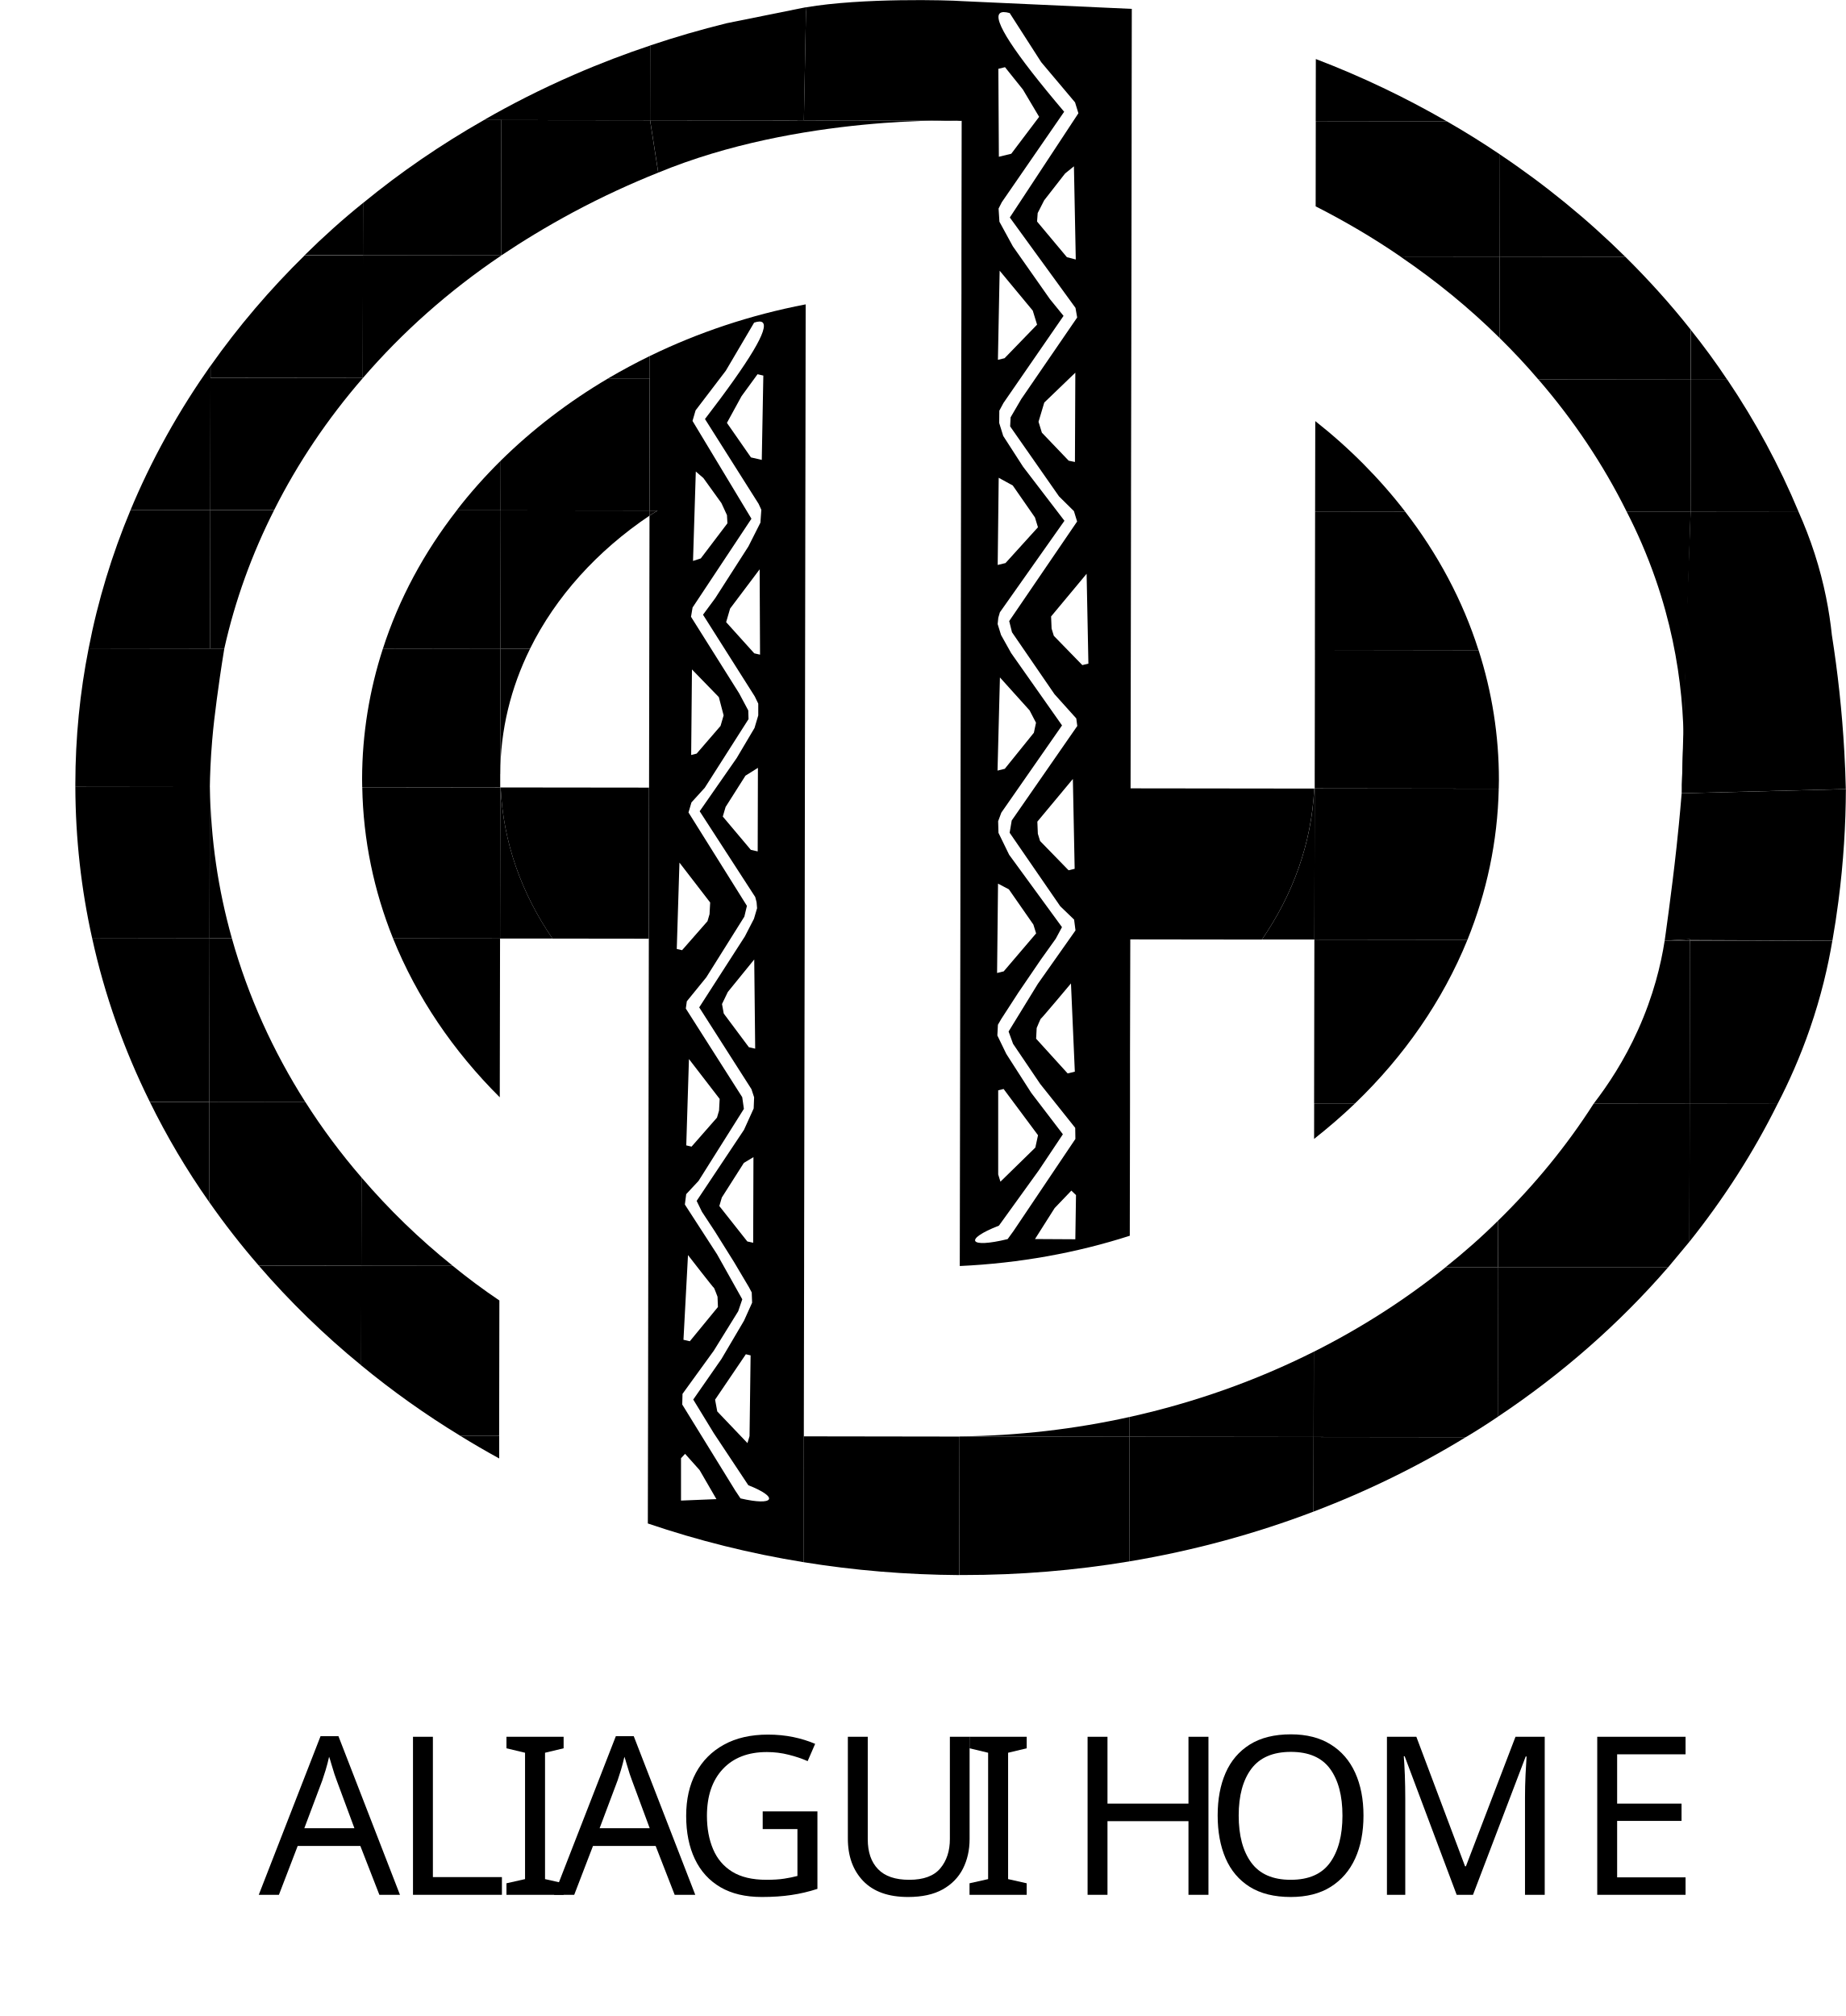
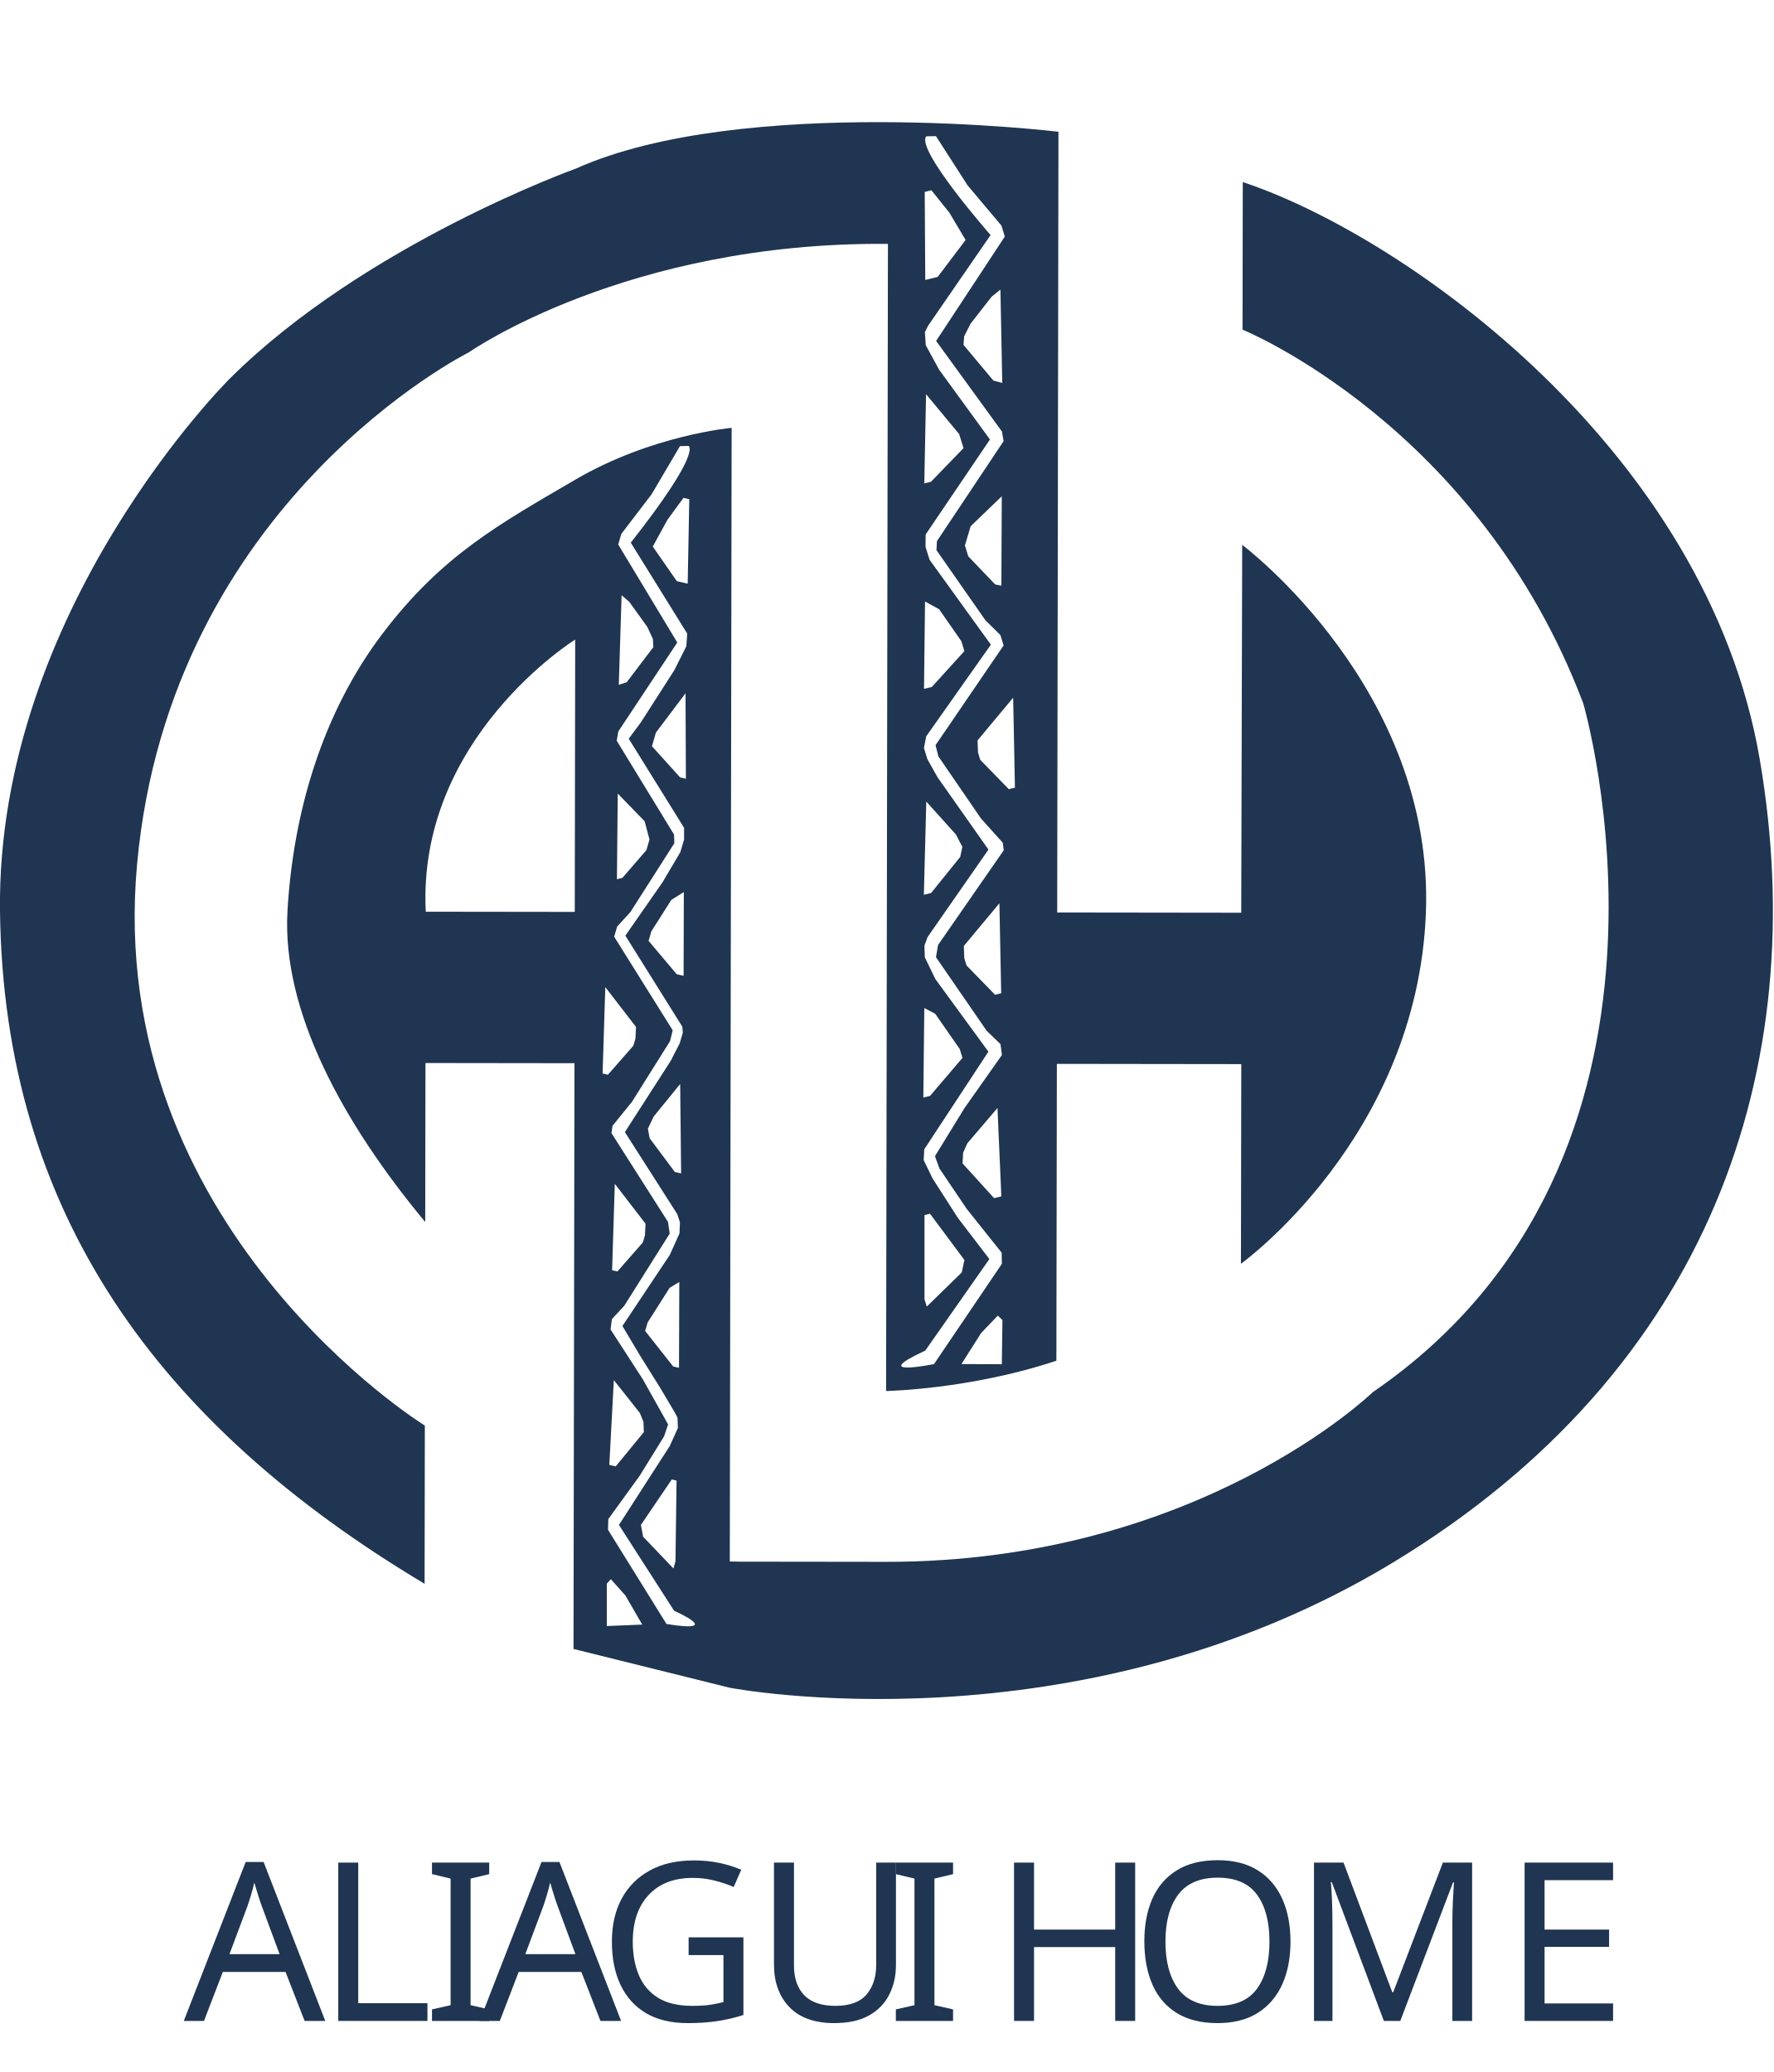
- <svg xmlns="http://www.w3.org/2000/svg" id="Calque_1" data-name="Calque 1" viewBox="0 0 330.48 360.98">
+ <svg xmlns="http://www.w3.org/2000/svg" id="Calque_2" data-name="Calque 2" viewBox="0 0 367.69 429.62">
  <defs>
    <style>
-       .cls-1, .cls-2 {
-         fill: #000;
-       }
- 
-       .cls-1, .cls-3, .cls-4 {
-         stroke-width: 0px;
-       }
- 
-       .cls-5 {
-         letter-spacing: .03em;
-       }
- 
-       .cls-6 {
+       .cls-1 {
        letter-spacing: -.01em;
      }

      .cls-2 {
-         font-family: Beyline-Regular, Beyline;
-         font-size: 39.63px;
+         letter-spacing: 0em;
      }

      .cls-3 {
-         fill: none;
+         letter-spacing: .03em;
+       }
+ 
+       .cls-4 {
+         stroke-width: 0px;
+       }
+ 
+       .cls-4, .cls-5 {
+         fill: #1f3552;
+       }
+ 
+       .cls-6 {
+         letter-spacing: -.03em;
      }

      .cls-7 {
-         letter-spacing: -.03em;
+         letter-spacing: -.05em;
      }

      .cls-8 {
+         letter-spacing: 0em;
+       }
+ 
+       .cls-9 {
        letter-spacing: -.01em;
      }

-       .cls-9 {
-         letter-spacing: -.05em;
+       .cls-5 {
+         font-family: Beyline-Regular, Beyline;
+         font-size: 45.97px;
      }

      .cls-10 {
        letter-spacing: -.03em;
      }

      .cls-11 {
-         letter-spacing: 0em;
-       }
- 
-       .cls-4 {
-         fill: #040202;
-       }
- 
-       .cls-12 {
-         letter-spacing: .03em;
-       }
- 
-       .cls-13 {
        letter-spacing: .03em;
      }
    </style>
  </defs>
-   <path class="cls-3" d="M117.73,91.43c.88-.57,1.78-1.11,2.69-1.64-.96.56-1.86,1.11-2.69,1.64Z" />
-   <path class="cls-3" d="M144.23,21.58c-.1,0-.3,0-.3,0-8.08-.01-19.46-.03-27.54-.03h0c9.28.01,18.56.02,27.84.04Z" />
-   <path class="cls-3" d="M122.48,88.64c.31-.17.6-.34.91-.5-.32.17-.6.33-.91.5Z" />
-   <path class="cls-3" d="M116.28,92.34c-9.36,6.3-16.77,14.49-21.4,23.86-3.41,6.91-5.29,14.47-5.31,22.4v2.39s.07,0,.07,0l26.56.03.04-24.8.04-23.89Z" />
-   <rect class="cls-4" x="109.71" y="14.85" width="13.39" transform="translate(101.37 131.22) rotate(-89.91)" />
-   <path class="cls-4" d="M302.57,168.42h25.51c-8.5-.03-17-.06-25.51-.1v.1Z" />
-   <path class="cls-4" d="M301.76,116.34c8.75-.86,17.49-1.72,26.24-2.58-8.75.86-17.49,1.72-26.24,2.58Z" />
-   <path class="cls-4" d="M302.54,183.88c0-5.96.02-12.6.02-14.88-.01,9.07-.03,18.15-.04,27.22,0-3.45.02-11.92.02-12.34Z" />
-   <path class="cls-4" d="M302.57,168.42v-.1c0-.09,0-.14,0-.14-3.1.17-4.52.24-4.52.24h0c1.5,0,3.01,0,4.51,0Z" />
-   <path class="cls-4" d="M143.93,21.58s0-.04,0-.06c-.36,0-.69,0-1.06,0-.06.02-.12.05-.18.07,2.75,0,5.47,0,7.69.01,5.4,0,10.48.02,14.39.03-1.87,0-3.95-.01-6.24-.02-4.86,0-9.73-.01-14.59-.02Z" />
-   <path class="cls-4" d="M167.98,21.62c1.33,0,4.21,0,4.21,0s-2.93,0-7.42-.02c1.14,0,2.23,0,3.22,0Z" />
-   <path class="cls-4" d="M117.73,91.43h-1.45s0,.91,0,.91c.47-.31.96-.62,1.45-.91Z" />
-   <path class="cls-4" d="M123.39,88.14c.36-.18.72-.37,1.08-.55-.36.18-.72.37-1.08.55Z" />
-   <path class="cls-4" d="M120.42,89.79c.65-.38,1.35-.76,2.06-1.14-.69.38-1.38.75-2.06,1.14Z" />
  <g>
-     <path class="cls-1" d="M116.33,63.75v4c-.02,7.89-.03,15.79-.04,23.68h1.45c-.49.29-.98.6-1.45.92l-.04,23.89-.04,24.8-.04,27.05-.03,16.87-.02,12.45-.03,17.89-.02,11.41-.03,20.28-.02,10.16-.03,15.64c8.92,3.03,18.26,5.38,27.89,6.93l.04-22.53v-2.27s.05-28.18.05-28.18v-2.14s.05-27.16.05-27.16v-.79s.05-28.53.05-28.53l.04-27.05.04-24.8.04-24.8.02-10.75.02-12.93.02-13.29c-9.93,1.9-19.31,5.06-27.91,9.25ZM124.57,84.42l1.37,1.18,3.23,4.49.99,2.15.08,1.46-4.77,6.29-1.39.45.5-16.01ZM123.89,119.87l4.81,4.95.86,3.27-.55,1.89-4.28,4.96-.98.25.14-15.33ZM121.66,154.47l5.49,7.13-.11,2.09-.37,1.26-4.55,5.19-.95-.22.48-15.44ZM123.36,189.64l5.49,7.13-.11,2.09-.37,1.26-4.55,5.19-.95-.22.48-15.44ZM123.18,224.73s4.62,5.96,4.64,5.87.65,1.59.65,1.59l.07,1.84-5.03,6.13-1.14-.26.81-15.17ZM121.93,268.69v-7.58s.73-.79.73-.79l2.59,2.9,3.02,5.21-6.34.26ZM134.2,257.14l-.37,1.26-5.41-5.67-.39-2.11,5.51-8.13.85.2-.19,14.45ZM134.84,222.53l-1.04-.24-5.01-6.34.45-1.53,3.94-6.19,1.72-1.04-.05,15.35ZM134.08,187.51l-4.5-6.03-.31-1.7,1.04-2.16,4.73-5.82.17,15.97-1.14-.26ZM135.66,152.45l-1.23-.28-5.02-5.96.5-1.71,3.56-5.61,2.23-1.4-.04,14.97ZM136.08,117.22l-1.04-.24-5.03-5.58.71-2.43,5.29-7.03.07,15.28ZM136.17,93.54l-2.17,4.3-5.95,9.28-2.18,2.95,9.26,14.62.63,1.3v2.11s-.67,2.25-.67,2.25l-3.2,5.4-6.62,9.51,9.95,15.36.24.92.09,1.08-.56,1.9-1.63,3.16-8.17,12.7,9.35,14.64.48,1.46-.08,2-1.73,3.82-8.48,12.73.95,1.95,2.31,3.51,3.44,5.5,2.64,4.45.52.98.07,1.84-1.45,3.22-4.03,6.84-5.06,7.28,3.69,6.04,6.17,9.3c5.6,2.2,4.67,3.78-1.4,2.36l-.91-1.36-9.52-15.45.05-1.91,5.6-7.73,4.37-7.06.73-2.14-4.51-8.05-5.77-8.92.24-1.86,2.21-2.37,8.12-12.9-.3-2.09-10.1-15.87.18-1.3,3.48-4.28,6.82-10.88.46-1.93-10.46-16.72.53-1.8,2.38-2.62,7.84-12.3-.05-1.55-1.63-3.06-8.62-13.71.28-1.66,10.54-15.9-10.55-17.51.55-1.89,5.41-7.1,5.07-8.61c.75-.25,1.25-.26,1.52-.03,1.19,1.03-2.25,6.79-10.32,17.29l9.6,15.18.49,1.07-.16,2.27ZM136.39,82.35l-1.94-.45-4.3-6.18,2.61-4.77,2.87-3.94,1.04.24-.28,15.1Z" />
    <g>
-       <path class="cls-1" d="M143.91,257.19l-.04,22.53c9.04,1.47,18.36,2.25,27.89,2.31l.04-24.8-27.9-.04Z" />
-       <path class="cls-1" d="M89.61,116.2l-.04,22.41c.01-7.93,1.9-15.49,5.31-22.4h-5.27Z" />
-       <path class="cls-1" d="M116.28,92.34v-.92s-26.63-.03-26.63-.03l-.04,24.8h5.27c4.63-9.36,12.04-17.55,21.4-23.85Z" />
-       <path class="cls-1" d="M116.33,63.75c-2.55,1.25-5.02,2.58-7.43,3.99h7.43s0-3.99,0-3.99Z" />
-       <path class="cls-1" d="M89.66,82.48c-2.84,2.81-5.49,5.78-7.89,8.9h7.87s.01-8.9.01-8.9Z" />
-       <path class="cls-1" d="M235.34,168.24l.04-27.05h-.07c-.46,9.81-3.83,19.01-9.37,27.04h9.39Z" />
-       <path class="cls-1" d="M235.28,203.93c2.56-2.02,5.02-4.14,7.34-6.36h-7.33s-.01,6.36-.01,6.36Z" />
-       <g>
-         <path class="cls-1" d="M268.24,218.55c-2.96,2.93-6.12,5.72-9.41,8.34h9.39s.01-8.34.01-8.34Z" />
-         <path class="cls-1" d="M235.17,270.67c9.61-3.65,18.73-8.12,27.26-13.33l-27.24-.03-.02,13.37Z" />
-         <g>
-           <path class="cls-1" d="M202.24,253.72c-9.77,2.17-19.96,3.37-30.43,3.48v.02s30.43.04,30.43.04v-3.54Z" />
-           <path class="cls-1" d="M309.26,68c-2.03-3.06-4.21-6.02-6.52-8.92v8.91s6.52,0,6.52,0Z" />
-           <path class="cls-1" d="M235.2,257.3l.02-15.26c-10.22,5.13-21.28,9.09-32.98,11.68v3.54s32.95.04,32.95.04Z" />
-           <path class="cls-1" d="M268.18,253.68c11.47-7.65,21.72-16.65,30.47-26.74h0s-30.43-.04-30.43-.04l-.04,26.78Z" />
-           <path class="cls-1" d="M302.48,222.34c6.15-7.7,11.46-15.96,15.78-24.68h0l-15.74-.02-.04,24.7Z" />
-           <path class="cls-1" d="M268.24,218.55h0s0,0,0,0v8.35s30.41.04,30.41.04l3.83-4.6.04-24.7-17.19-.02c-4.81,7.53-10.56,14.54-17.09,20.93Z" />
-           <rect class="cls-1" x="264.06" y="222.72" width="8.35" height="0" transform="translate(45.08 490.6) rotate(-89.91)" />
-           <path class="cls-1" d="M302.56,169c0,2.28-.01,8.92-.02,14.88,0,.42-.01,8.9-.02,12.34v1.42h0l15.74.02c2.01-3.87,4.03-8.37,5.79-13.47,2-5.78,3.24-11.11,4.02-15.75h-25.51c0,.18,0,.37,0,.56Z" />
-           <path class="cls-1" d="M301.09,142.05c-.34,4.17-.69,7.52-.92,9.65-.9,8.28-2.12,16.72-2.12,16.72h0s1.42-.08,4.52-.24c0,0,0,.06,0,.14,8.5.04,17,.08,25.51.11.4-2.27.76-4.61,1.07-7.01.93-7.12,1.32-13.85,1.34-20.12-9.8.25-19.6.5-29.39.75Z" />
-           <path class="cls-1" d="M330.21,134.56c-.41-7.32-1.19-14.27-2.22-20.81-8.7-.31-17.4-.62-26.1-.93-.27,9.74-.53,19.48-.8,29.22,9.8-.25,19.6-.5,29.39-.75-.05-2.21-.14-4.46-.27-6.74Z" />
-           <path class="cls-1" d="M291.26,91.65h0c1.87,3.64,3.65,7.68,5.18,12.11,5.15,14.87,5.51,28.32,4.65,38.29.53-16.79,1.07-33.59,1.6-50.39h-11.43Z" />
-           <path class="cls-1" d="M327.99,113.76c-.45-4.28-1.35-9.24-3.09-14.62-.87-2.7-1.85-5.18-2.86-7.45l-19.35-.02c-.31,8.22-.62,16.45-.93,24.67h0s25.94-2.55,26.24-2.58Z" />
-           <path class="cls-1" d="M302.69,91.66l19.35.02h0c-3.45-8.29-7.73-16.21-12.77-23.69h-6.54s-.04,23.67-.04,23.67Z" />
-           <path class="cls-1" d="M302.69,91.66l.04-23.68-27.29-.03c6.29,7.28,11.62,15.22,15.82,23.7h11.43Z" />
-           <path class="cls-1" d="M302.74,59.07c-3.62-4.59-7.55-8.94-11.74-13.09l-22.49-.03-.02,14.56c2.43,2.4,4.77,4.88,6.94,7.44l27.29.03v-8.91Z" />
-           <path class="cls-1" d="M291,45.98c-6.81-6.73-14.34-12.89-22.46-18.33l-.03,18.3,22.49.03Z" />
-           <path class="cls-1" d="M250.71,45.93c6.41,4.36,12.38,9.24,17.78,14.58l.02-14.56-17.8-.02Z" />
-           <path class="cls-1" d="M235.59,10.57l-.02,11.12,23.45.03c-7.42-4.28-15.24-8.02-23.43-11.15Z" />
-           <path class="cls-1" d="M268.55,27.65c-3.09-2.09-6.27-4.07-9.52-5.93l-23.45-.03-.02,15.26c5.29,2.69,10.37,5.68,15.16,8.97l17.8.02.03-18.3Z" />
-           <path class="cls-1" d="M268.23,226.9h-9.39c-7.2,5.79-15.1,10.86-23.61,15.14l-.02,15.26,27.24.03c1.95-1.16,3.87-2.39,5.75-3.66l.04-26.78h0Z" />
-           <path class="cls-1" d="M202.24,257.26l-.04,22.32c11.48-1.92,22.52-4.93,32.97-8.91l.02-13.37-32.96-.04Z" />
-           <path class="cls-1" d="M171.81,257.22l-.04,24.8h.63c10.19.01,20.15-.83,29.8-2.44l.04-22.32-30.43-.04Z" />
-           <path class="cls-1" d="M302.56,169v-.58c-1.5,0-3.01,0-4.51,0h0c-.67,4.31-2.01,9.87-4.78,16.01-2.46,5.46-5.37,9.86-7.94,13.19l17.19.02v-1.42c.02-9.07.03-18.15.05-27.22Z" />
-         </g>
-       </g>
-       <path class="cls-1" d="M235.29,197.56h7.33c8.77-8.43,15.68-18.36,20.12-29.29l-27.41-.03-.05,29.32Z" />
-       <path class="cls-1" d="M268.37,139.71c.01-8.06-1.26-15.87-3.64-23.29l-29.3-.04-.04,22.41v2.39s32.95.04,32.95.04c.02-.5.03-1.02.03-1.52Z" />
-       <path class="cls-1" d="M235.49,75.4l-.03,16.18,16.12.02c-4.58-5.94-9.98-11.38-16.09-16.2Z" />
-       <path class="cls-1" d="M251.58,91.6l-16.12-.02-.04,24.8,29.3.04c-2.84-8.94-7.33-17.29-13.15-24.82Z" />
-       <path class="cls-1" d="M262.74,168.27c3.43-8.49,5.39-17.57,5.6-27.04l-32.96-.04-.04,27.05,27.41.03Z" />
-       <path class="cls-1" d="M89.57,141l-.04,27.05h9.39c-5.52-8.03-8.85-17.24-9.28-27.05h-.07Z" />
-       <path class="cls-1" d="M89.64,141c.43,9.81,3.76,19.02,9.28,27.06l17.24.02.04-27.05-26.56-.03Z" />
-       <path class="cls-1" d="M116.28,91.43c.01-7.89.03-15.79.04-23.68h-7.43c-7.1,4.19-13.58,9.16-19.23,14.73v8.91s26.62.03,26.62.03Z" />
-       <path class="cls-1" d="M89.65,91.39h-7.87c-5.84,7.5-10.36,15.85-13.23,24.78l21.06.03.04-24.8Z" />
-       <path class="cls-1" d="M89.57,138.6l.04-22.41-21.06-.03c-2.4,7.41-3.7,15.22-3.72,23.28,0,.5,0,1.02.02,1.52l24.71.03v-2.39Z" />
-       <path class="cls-1" d="M64.86,140.97c.17,9.48,2.1,18.56,5.51,27.06l19.16.02.04-27.05-24.71-.03Z" />
-       <path class="cls-1" d="M89.48,196.48l.05-28.43-19.16-.02c4.25,10.54,10.79,20.17,19.11,28.45Z" />
-       <path class="cls-1" d="M202.42,141.14l.04-24.8.04-24.8v-2.89s.04-20.78.04-20.78l.02-9.87.02-12.12.03-20.68v-3.19s0-.35,0-.35c0-2.14.02-12.84.03-20.07l-30.43-1.39c-2.32-.18-17.83-.61-27.9,1.11-.13,6.76,23.31,20.31,27.87,20.32l-.04,24.22v6.66s-.04,15.33-.04,15.33l-.02,11.52-.02,12.16-.04,24.8-.04,24.8-.04,27.05-.05,29.32c-.02,9.73-.03,19.46-.05,29.2,10.66-.49,20.9-2.35,30.44-5.42l.04-23.74v-8.64s.05-20.68.05-20.68l23.56.03c5.54-8.03,8.91-17.23,9.37-27.04l-32.89-.04ZM192.4,155.57l-1.08.26-5.1-5.24-.4-1.3-.09-2.17,6.36-7.64.32,16.09ZM194.86,118.83l-1.08.26-5.1-5.24-.4-1.3-.09-2.17,6.36-7.64.32,16.09ZM192.46,82.72l-1.12-.23-4.8-5.02-.6-1.95,1.03-3.44,5.56-5.35-.07,15.98ZM192.6,46.46l-1.58-.41-5.34-6.38.11-1.52,1.16-2.28,3.75-4.81,1.58-1.28.33,16.68ZM178.75,12.32l1.19-.29,3.21,4.01,2.9,4.88-4.99,6.61-2.22.54-.09-15.74ZM178.99,48.48l5.92,7.14.77,2.51-5.82,6.01-1.19.29.31-15.94ZM178.81,85.55l2.52,1.38,3.97,5.72.54,1.76-5.81,6.41-1.4.34.18-15.61ZM179.04,121.31l5.3,5.89,1.15,2.21-.38,1.79-5.21,6.46-1.3.32.43-16.67ZM178.69,158.22l1.94,1.02,4.39,6.31.49,1.58-5.8,6.8-1.19.29.17-16.01ZM178.72,195.23l.97-.24,6.16,8.28-.48,2.21-6.25,6.11-.4-1.3v-15.07ZM192.53,221.9l-7.22-.04,3.52-5.55,2.99-3.12.83.8-.12,7.91ZM191.15,192.2l-5.64-6.21.1-1.92s.73-1.77.76-1.68c.03.09,5.38-6.3,5.38-6.3l.69,15.8-1.3.32ZM185.84,176.13l-5.26,8.57.8,2.2,4.87,7.2,6.26,7.85.03,1.99-11.07,16.47-1.06,1.46c-6.93,1.7-7.97.09-1.56-2.41l7.16-9.93,4.29-6.43-5.65-7.4-4.48-6.99-1.6-3.3.1-1.92.61-1.05,3.07-4.74,4-5.87,2.68-3.75,1.11-2.07-9.46-12.96-1.91-3.92-.06-2.08.57-1.54,10.87-15.62-9.11-12.95-1.81-3.24-.61-1.96.12-1.13.28-.97,11.56-16.39-7.4-9.67-3.56-5.52-.72-2.32.02-2.2.74-1.38,10.76-15.6-2.44-3-6.64-9.46-2.4-4.4-.15-2.36.58-1.14,11.16-16.19c-9.03-10.65-12.86-16.54-11.49-17.65.31-.25.89-.26,1.74-.02l5.64,8.79,6.06,7.2.6,1.95-12.28,18.66,11.76,16.19.3,1.72-10.02,14.62-1.9,3.26-.08,1.62,8.75,12.53,2.67,2.64.57,1.86-12.16,17.83.5,2,7.61,11.09,3.9,4.34.18,1.35-11.74,16.93-.37,2.19,9.06,13.16,2.48,2.39.25,1.94-6.71,9.52Z" />
-       <g>
-         <path class="cls-1" d="M89.38,261.14v-4.02s-6.93,0-6.93,0c2.27,1.4,4.56,2.73,6.93,4.03Z" />
-         <path class="cls-1" d="M65,36.34c-3.66,2.95-7.13,6.07-10.44,9.34h10.42s.02-9.34.02-9.34Z" />
-         <path class="cls-1" d="M41.51,167.99c-2.45-8.69-3.79-17.73-3.92-27.06h-.02s-.04,27.05-.04,27.05h3.98Z" />
-         <path class="cls-1" d="M26.82,197.29c3.06,6.23,6.61,12.23,10.63,17.94l.03-17.93h-10.66Z" />
-         <path class="cls-1" d="M37.48,197.31l17.19.02c-5.79-9.11-10.25-18.94-13.16-29.34h-3.98s-.05,29.32-.05,29.32Z" />
-         <path class="cls-1" d="M81.07,226.66c-5.99-4.8-11.46-10.11-16.35-15.83l-.03,15.81,16.37.02Z" />
-         <path class="cls-1" d="M116.39,21.54l.02-13.39c-4.29,1.43-8.88,3.16-13.68,5.25-6.07,2.64-11.43,5.41-16.11,8.1h3.14s26.63.04,26.63.04Z" />
-         <path class="cls-1" d="M64.95,67.69l.04-21.99h-10.42c-6.24,6.12-11.9,12.76-16.87,19.81v2.14s27.26.03,27.26.03Z" />
-         <path class="cls-1" d="M64.95,67.69h.02c7.11-8.26,15.44-15.64,24.75-21.92v-.04s-24.74-.03-24.74-.03l-.04,21.99Z" />
-         <path class="cls-1" d="M37.65,91.33h11.43c4.23-8.43,9.58-16.36,15.87-23.62v-.02s-27.27-.03-27.27-.03l-.04,23.68Z" />
-         <path class="cls-1" d="M37.61,116.13h2.55c1.93-8.64,4.95-16.94,8.92-24.79h-11.43s-.04,24.79-.04,24.79Z" />
-         <path class="cls-1" d="M37.68,67.65v-2.14c-2.61,3.71-5.31,7.91-7.91,12.6-2.59,4.67-4.69,9.11-6.39,13.2l14.27.02.04-23.68Z" />
-         <path class="cls-1" d="M37.65,91.33l-14.27-.02c-3.32,7.95-5.86,16.24-7.51,24.79l21.74.03.04-24.8Z" />
-         <path class="cls-1" d="M40.16,116.13h-2.55s-21.74-.03-21.74-.03c-1.56,7.87-2.37,15.97-2.38,24.24v.56s24.08.03,24.08.03c.03-2.07.13-4.94.42-8.37.23-2.67.48-4.68.81-7.22.31-2.36.75-5.5,1.36-9.21Z" />
-         <path class="cls-1" d="M37.57,140.93l-24.08-.03c.03,9.25,1.05,18.31,3,27.06l21.03.03.04-27.05Z" />
-         <path class="cls-1" d="M37.52,167.98l-21.03-.03c2.23,10.23,5.73,20.04,10.33,29.33h10.66s.05-29.31.05-29.31Z" />
-         <path class="cls-1" d="M64.72,210.83c-3.69-4.27-7.06-8.8-10.05-13.51l-17.19-.02-.03,17.93c2.76,3.94,5.7,7.73,8.88,11.38l18.36.02.03-15.81Z" />
-         <path class="cls-1" d="M46.33,226.62c5.52,6.4,11.65,12.38,18.34,17.85l.03-17.83-18.36-.02Z" />
-         <path class="cls-1" d="M64.69,226.64l-.03,17.83c5.57,4.59,11.51,8.82,17.78,12.64h6.93s.04-24.25.04-24.25c-2.88-1.94-5.66-4.01-8.35-6.2l-16.37-.02Z" />
-         <path class="cls-1" d="M116.39,21.54l-26.63-.03-.04,24.22h.05c3.79-2.54,8.06-5.15,12.8-7.7,5.41-2.9,10.56-5.23,15.28-7.12-.49-3.12-.98-6.25-1.46-9.37Z" />
-         <path class="cls-1" d="M89.72,45.73l.04-24.22h-3.14c-7.69,4.38-14.94,9.35-21.62,14.84l-.02,9.35,24.74.03Z" />
-         <path class="cls-1" d="M116.39,21.54c9.18,0,18.36.02,27.54.03,0,0,.3,0,.3,0,0,0-.1,0-.3,0,.13-6.76.26-13.52.39-20.28l-14.22,2.87c-4.66,1.15-9.23,2.48-13.69,3.98l-.02,13.39Z" />
-         <path class="cls-1" d="M172.19,21.61s-29.1-1.14-54.33,9.3l-1.46-9.37,55.8.07Z" />
-         <polygon class="cls-1" points="172.19 21.61 144.32 1.29 143.93 21.58 172.19 21.61" />
-       </g>
+       <path class="cls-4" d="M257.51,112.95l-.2,76.3-38.15-.05.26-161.88s-65.47-7.86-100.02,7.63c0,0-43.73,15.66-71.74,43.53C47.65,78.48-.76,126.42,0,188.93c.77,62.51,32.8,106.47,88.02,139.46l.05-32.8s-66.49-41.05-59.66-116.33c6.83-75.28,68.74-106.18,68.74-106.18,0,0,32.77-23.01,86.92-22.51l-.38,237.85s17.38-.31,35.3-6.28l.1-61.55,38.23.05-.07,41.4s36.52-26.22,38.34-72.73c1.82-46.51-38.1-76.35-38.1-76.35ZM191.97,81.73l6.87,8.28.9,2.91-6.75,6.97-1.38.34.36-18.49ZM191.76,124.72l2.92,1.6,4.61,6.63.63,2.05-6.74,7.43-1.63.4.21-18.11ZM191.62,209.01l2.25,1.19,5.09,7.32.56,1.83-6.73,7.89-1.38.34.2-18.57ZM191.52,185.54l.5-19.34,6.15,6.83,1.33,2.57-.44,2.07-6.04,7.49-1.5.37ZM207.68,282.87l-8.37-.04,4.08-6.43,3.46-3.62.96.92-.13,9.18ZM194.46,195.94l-.43,2.53,10.51,15.26,2.87,2.77.29,2.25-7.78,11.04-6.1,9.94.93,2.55,5.64,8.36,7.26,9.1.04,2.31-14.07,20.79s-13.99,2.83-1.81-2.8l13.29-18.98-6.56-8.58-5.2-8.11-1.86-3.83.12-2.23,13.3-20.25-10.98-15.03-2.21-4.56-.07-2.41.66-1.78,12.61-18.12-10.57-15.02-2.1-3.75-.7-2.28.46-2.43,13.41-19.01-12.71-17.61-.84-2.69.03-2.55,13.33-19.69-10.52-14.45-2.79-5.1-.17-2.74.67-1.32,12.94-18.78s-15.61-17.77-13.33-20.48l2.01-.03,6.55,10.2,7.03,8.36.69,2.26-14.24,21.64,13.64,18.78.35,2-13.82,20.73-.1,1.87,10.15,14.54,3.1,3.06.67,2.16-14.11,20.68.59,2.32,8.82,12.87,4.52,5.03.21,1.57-13.62,19.64ZM207.53,205.95l-1.25.31-5.92-6.08-.46-1.51-.1-2.52,7.38-8.86.37,18.66ZM207.58,248.06l-1.5.37-6.54-7.2.12-2.23.88-1.95,6.24-7.31.8,18.32ZM191.66,251.94l1.13-.28,7.14,9.6-.56,2.57-7.25,7.09-.47-1.51v-17.48ZM191.7,39.79l1.38-.34,3.73,4.65,3.36,5.66-5.79,7.66-2.57.63-.11-18.26ZM207.76,79.39l-1.83-.48-6.19-7.4.13-1.77,1.34-2.64,4.35-5.57,1.83-1.49.38,19.35ZM207.67,102.9l-.08,18.54-1.29-.26-5.57-5.82-.7-2.26,1.19-3.99,6.44-6.2ZM209.13,163.63l-5.92-6.08-.46-1.51-.1-2.52,7.38-8.86.37,18.66-1.25.31Z" />
+       <path class="cls-4" d="M151.29,323.81l.38-235.1s-16.56,1.48-32.38,10.73c-15.82,9.25-27.75,15.75-40.07,32.05-12.33,16.3-18.47,36.92-19.63,57.51-1.16,20.59,11.44,43.77,28.56,64.38l.05-32.97,30.89.04-.2,121.45,32.35,8.04s40.85-23.82.04-26.14ZM119.15,189.08l-30.89-.04c-1.81-36.07,30.98-56.43,30.98-56.43l-.09,56.47ZM125.48,204.67l6.37,8.27-.12,2.42-.43,1.46-5.28,6.02-1.1-.25.56-17.91ZM125.79,337.16v-8.8s.85-.92.85-.92l3,3.37,3.5,6.04-7.35.3ZM138.14,336.69l-12.1-19.5.06-2.21,6.49-8.96,5.07-8.19.84-2.48-5.23-9.34-6.7-10.35.28-2.16,2.56-2.75,9.42-14.97-.35-2.42-11.72-18.41.21-1.51,4.03-4.97,7.91-12.61.54-2.24-12.13-19.4.61-2.09,2.76-3.03,9.1-14.26-.06-1.8-11.88-19.45.33-1.93,12.22-18.44-12.24-20.32.64-2.19,6.28-8.23,5.88-9.98,1.77-.04s3.01,1.03-11.97,20.06l11.7,18.85-.18,2.63-2.51,4.99-6.9,10.76-2.53,3.42,11.47,18.47v2.45s-.78,2.61-.78,2.61l-3.71,6.27-7.68,11.03,11.81,18.88.1,1.25-.65,2.21-1.89,3.67-9.47,14.73,10.85,16.99.56,1.69-.09,2.32-2,4.44-9.83,14.76,3.77,6.33,3.99,6.38,3.06,5.16.6,1.14.08,2.13-1.68,3.73-10.54,16.38,11.43,17.79s10.73,4.73-1.62,2.74ZM126.31,303.76l.94-17.6,5.39,6.81.75,1.84.08,2.13-5.83,7.11-1.32-.3ZM126.89,263.37l.56-17.91,6.37,8.27-.12,2.42-.43,1.46-5.28,6.02-1.1-.25ZM127.89,182.32l.17-17.78,5.58,5.75,1,3.79-.64,2.19-4.97,5.75-1.14.29ZM128.28,141.99l.58-18.57,1.59,1.37,3.75,5.21,1.15,2.49.09,1.69-5.53,7.29-1.62.52ZM142.89,103.5l-.33,17.52-2.25-.52-4.99-7.17,3.03-5.53,3.33-4.57,1.21.28ZM142.2,161.47l-1.21-.28-5.84-6.47.82-2.82,6.14-8.15.08,17.72ZM141.76,184.97l-.05,17.36-1.43-.33-5.83-6.92.58-1.98,4.13-6.5,2.59-1.63ZM141.21,243.3l-1.32-.3-5.22-7-.36-1.98,1.2-2.51,5.49-6.75.2,18.53ZM140.82,265.81l-.06,17.8-1.21-.28-5.81-7.36.52-1.77,4.56-7.18,1.99-1.21ZM140.25,306.99l-.22,16.76-.43,1.46-6.28-6.58-.46-2.44,6.4-9.43.99.23Z" />
    </g>
+     <text class="cls-5" transform="translate(38.1 419.03)">
+       <tspan class="cls-11" x="0" y="0">A</tspan>
+       <tspan class="cls-9" x="27.57" y="0">L</tspan>
+       <tspan class="cls-3" x="49.61" y="0">I</tspan>
+       <tspan class="cls-6" x="61.33" y="0">A</tspan>
+       <tspan class="cls-1" x="85.95" y="0">G</tspan>
+       <tspan class="cls-10" x="118.21" y="0">U</tspan>
+       <tspan class="cls-8" x="145.77" y="0">I </tspan>
+       <tspan class="cls-2" x="167.66" y="0">H</tspan>
+       <tspan class="cls-7" x="196.33" y="0">O</tspan>
+       <tspan class="cls-11" x="229.84" y="0">M</tspan>
+       <tspan x="273.5" y="0">E</tspan>
+     </text>
  </g>
-   <text class="cls-2" transform="translate(46.33 339.28)">
-     <tspan class="cls-5" x="0" y="0">A</tspan>
-     <tspan class="cls-6" x="23.77" y="0">L</tspan>
-     <tspan class="cls-13" x="42.77" y="0">I</tspan>
-     <tspan class="cls-10" x="52.87" y="0">A</tspan>
-     <tspan class="cls-8" x="74.1" y="0">G</tspan>
-     <tspan class="cls-7" x="101.91" y="0">U</tspan>
-     <tspan x="125.68" y="0">I </tspan>
-     <tspan class="cls-11" x="144.55" y="0">H</tspan>
-     <tspan class="cls-9" x="169.26" y="0">O</tspan>
-     <tspan class="cls-12" x="198.15" y="0">M</tspan>
-     <tspan x="235.8" y="0">E</tspan>
-   </text>
+   <path class="cls-4" d="M151.25,349.94s71.75,13.89,137.52-25.96,86.95-102.61,76.03-166.54c-10.92-63.93-73.31-108.44-107.17-119.69l-.05,30.6s48.86,19.87,70.63,77.49c0,0,27.6,93.99-43.62,142.81,0,0-36.22,35.27-100.94,35.19l-32.36-.04-.04,26.14Z" />
</svg>
